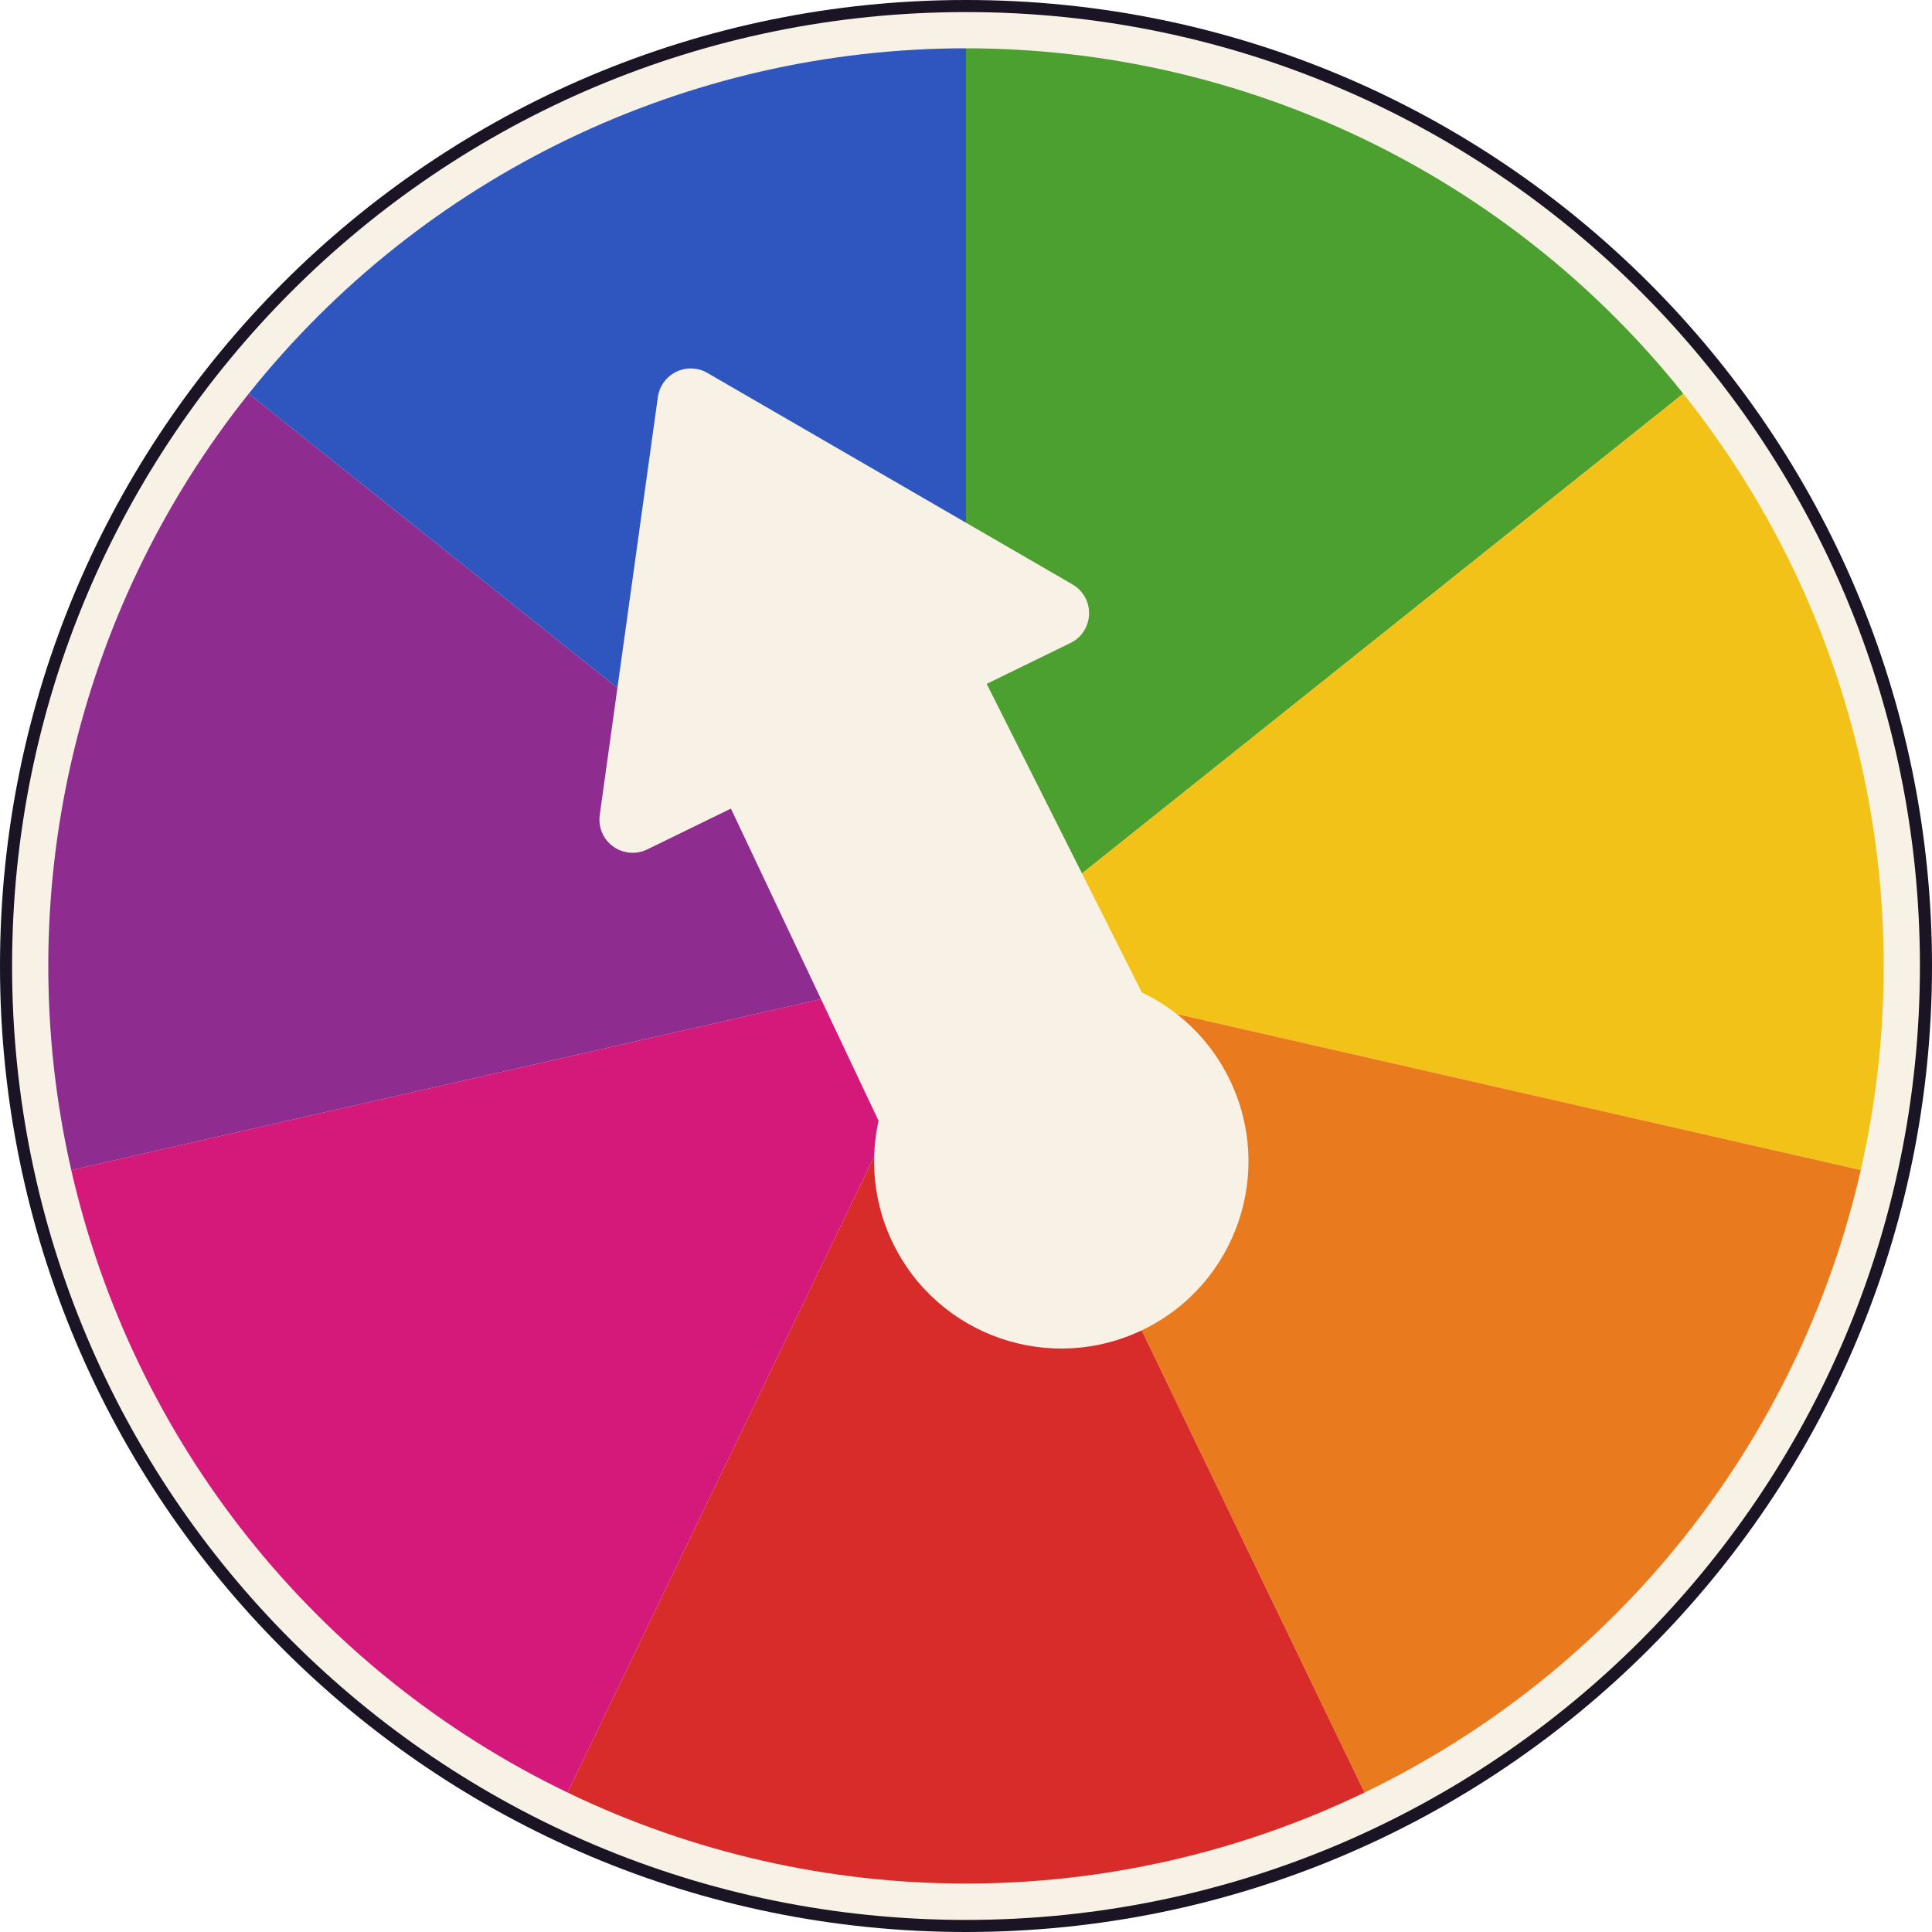
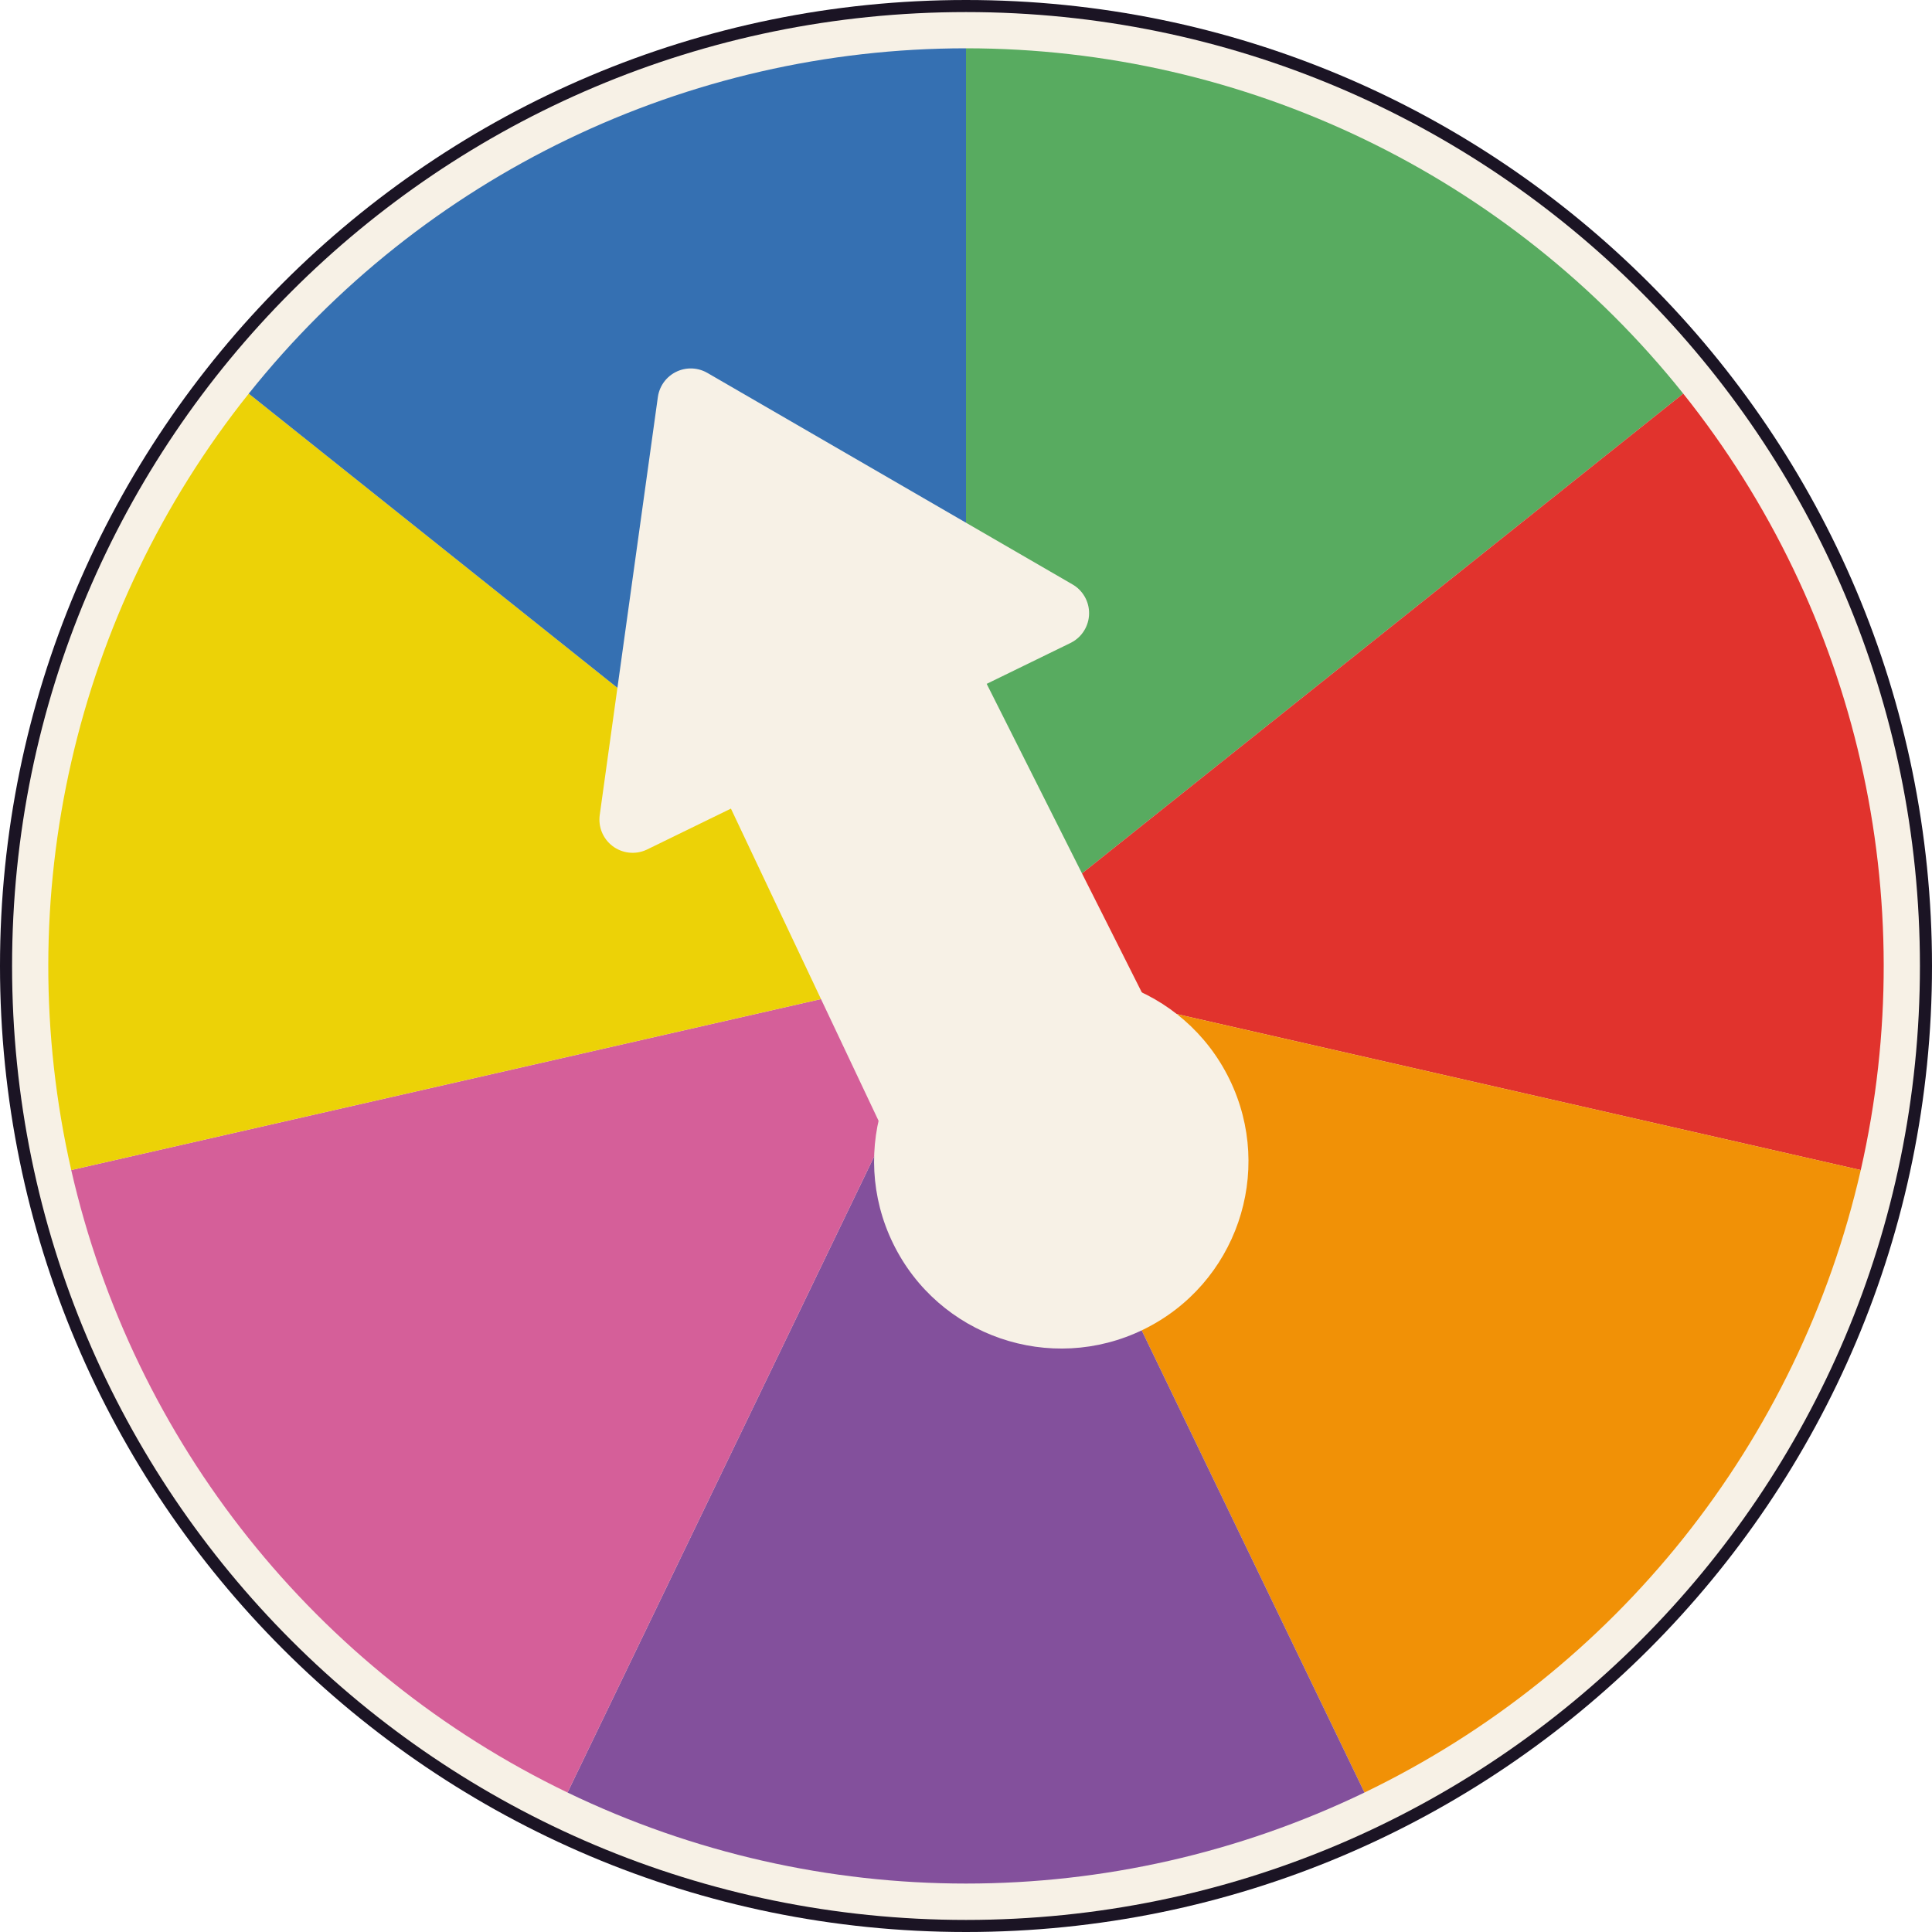
<svg xmlns="http://www.w3.org/2000/svg" viewBox="0 0 32 32">
  <circle cx="16" cy="16" r="16" fill="#1B1424" />
  <circle cx="16" cy="16" r="15.8" fill="#F7F1E6" />
-   <path d="M16 16L16.00 0.80A15.2 15.2 0 0 1 27.88 6.52Z" fill="#4CA02F" />
-   <path d="M16 16L27.88 6.52A15.2 15.2 0 0 1 30.82 19.38Z" fill="#F3C218" />
-   <path d="M16 16L30.82 19.38A15.2 15.2 0 0 1 22.60 29.69Z" fill="#E97A1E" />
-   <path d="M16 16L22.60 29.69A15.2 15.2 0 0 1 9.40 29.69Z" fill="#D82C2A" />
-   <path d="M16 16L9.40 29.69A15.2 15.2 0 0 1 1.18 19.38Z" fill="#D5197A" />
-   <path d="M16 16L1.18 19.38A15.2 15.2 0 0 1 4.12 6.52Z" fill="#8E2C8F" />
-   <path d="M16 16L4.12 6.52A15.2 15.2 0 0 1 16.00 0.80Z" fill="#2E56BE" />
+   <path d="M16 16L16.00 0.80A15.2 15.2 0 0 1 27.88 6.52Z" fill="#58AB60" />
+   <path d="M16 16L27.88 6.52A15.2 15.2 0 0 1 30.82 19.38Z" fill="#E1332D" />
+   <path d="M16 16L30.82 19.38A15.2 15.2 0 0 1 22.60 29.69Z" fill="#F19106" />
+   <path d="M16 16L22.60 29.69A15.2 15.2 0 0 1 9.40 29.69Z" fill="#83509C" />
+   <path d="M16 16L9.40 29.69A15.2 15.2 0 0 1 1.18 19.38Z" fill="#D55F99" />
+   <path d="M16 16L1.18 19.38A15.2 15.2 0 0 1 4.12 6.52Z" fill="#ECD207" />
+   <path d="M16 16L4.12 6.52A15.2 15.2 0 0 1 16.00 0.80Z" fill="#3570B2" />
  <g transform="rotate(-26 16 16)">
    <circle cx="16" cy="19.6" r="3.1" fill="#F7F1E6" />
    <path d="M16 5.6 19.9 11.4 17.8 11.4 17.9 19.7 14.1 19.7 14.2 11.4 12.1 11.4Z" fill="#F7F1E6" stroke="#F7F1E6" stroke-width="1.1" stroke-linejoin="round" />
  </g>
</svg>
